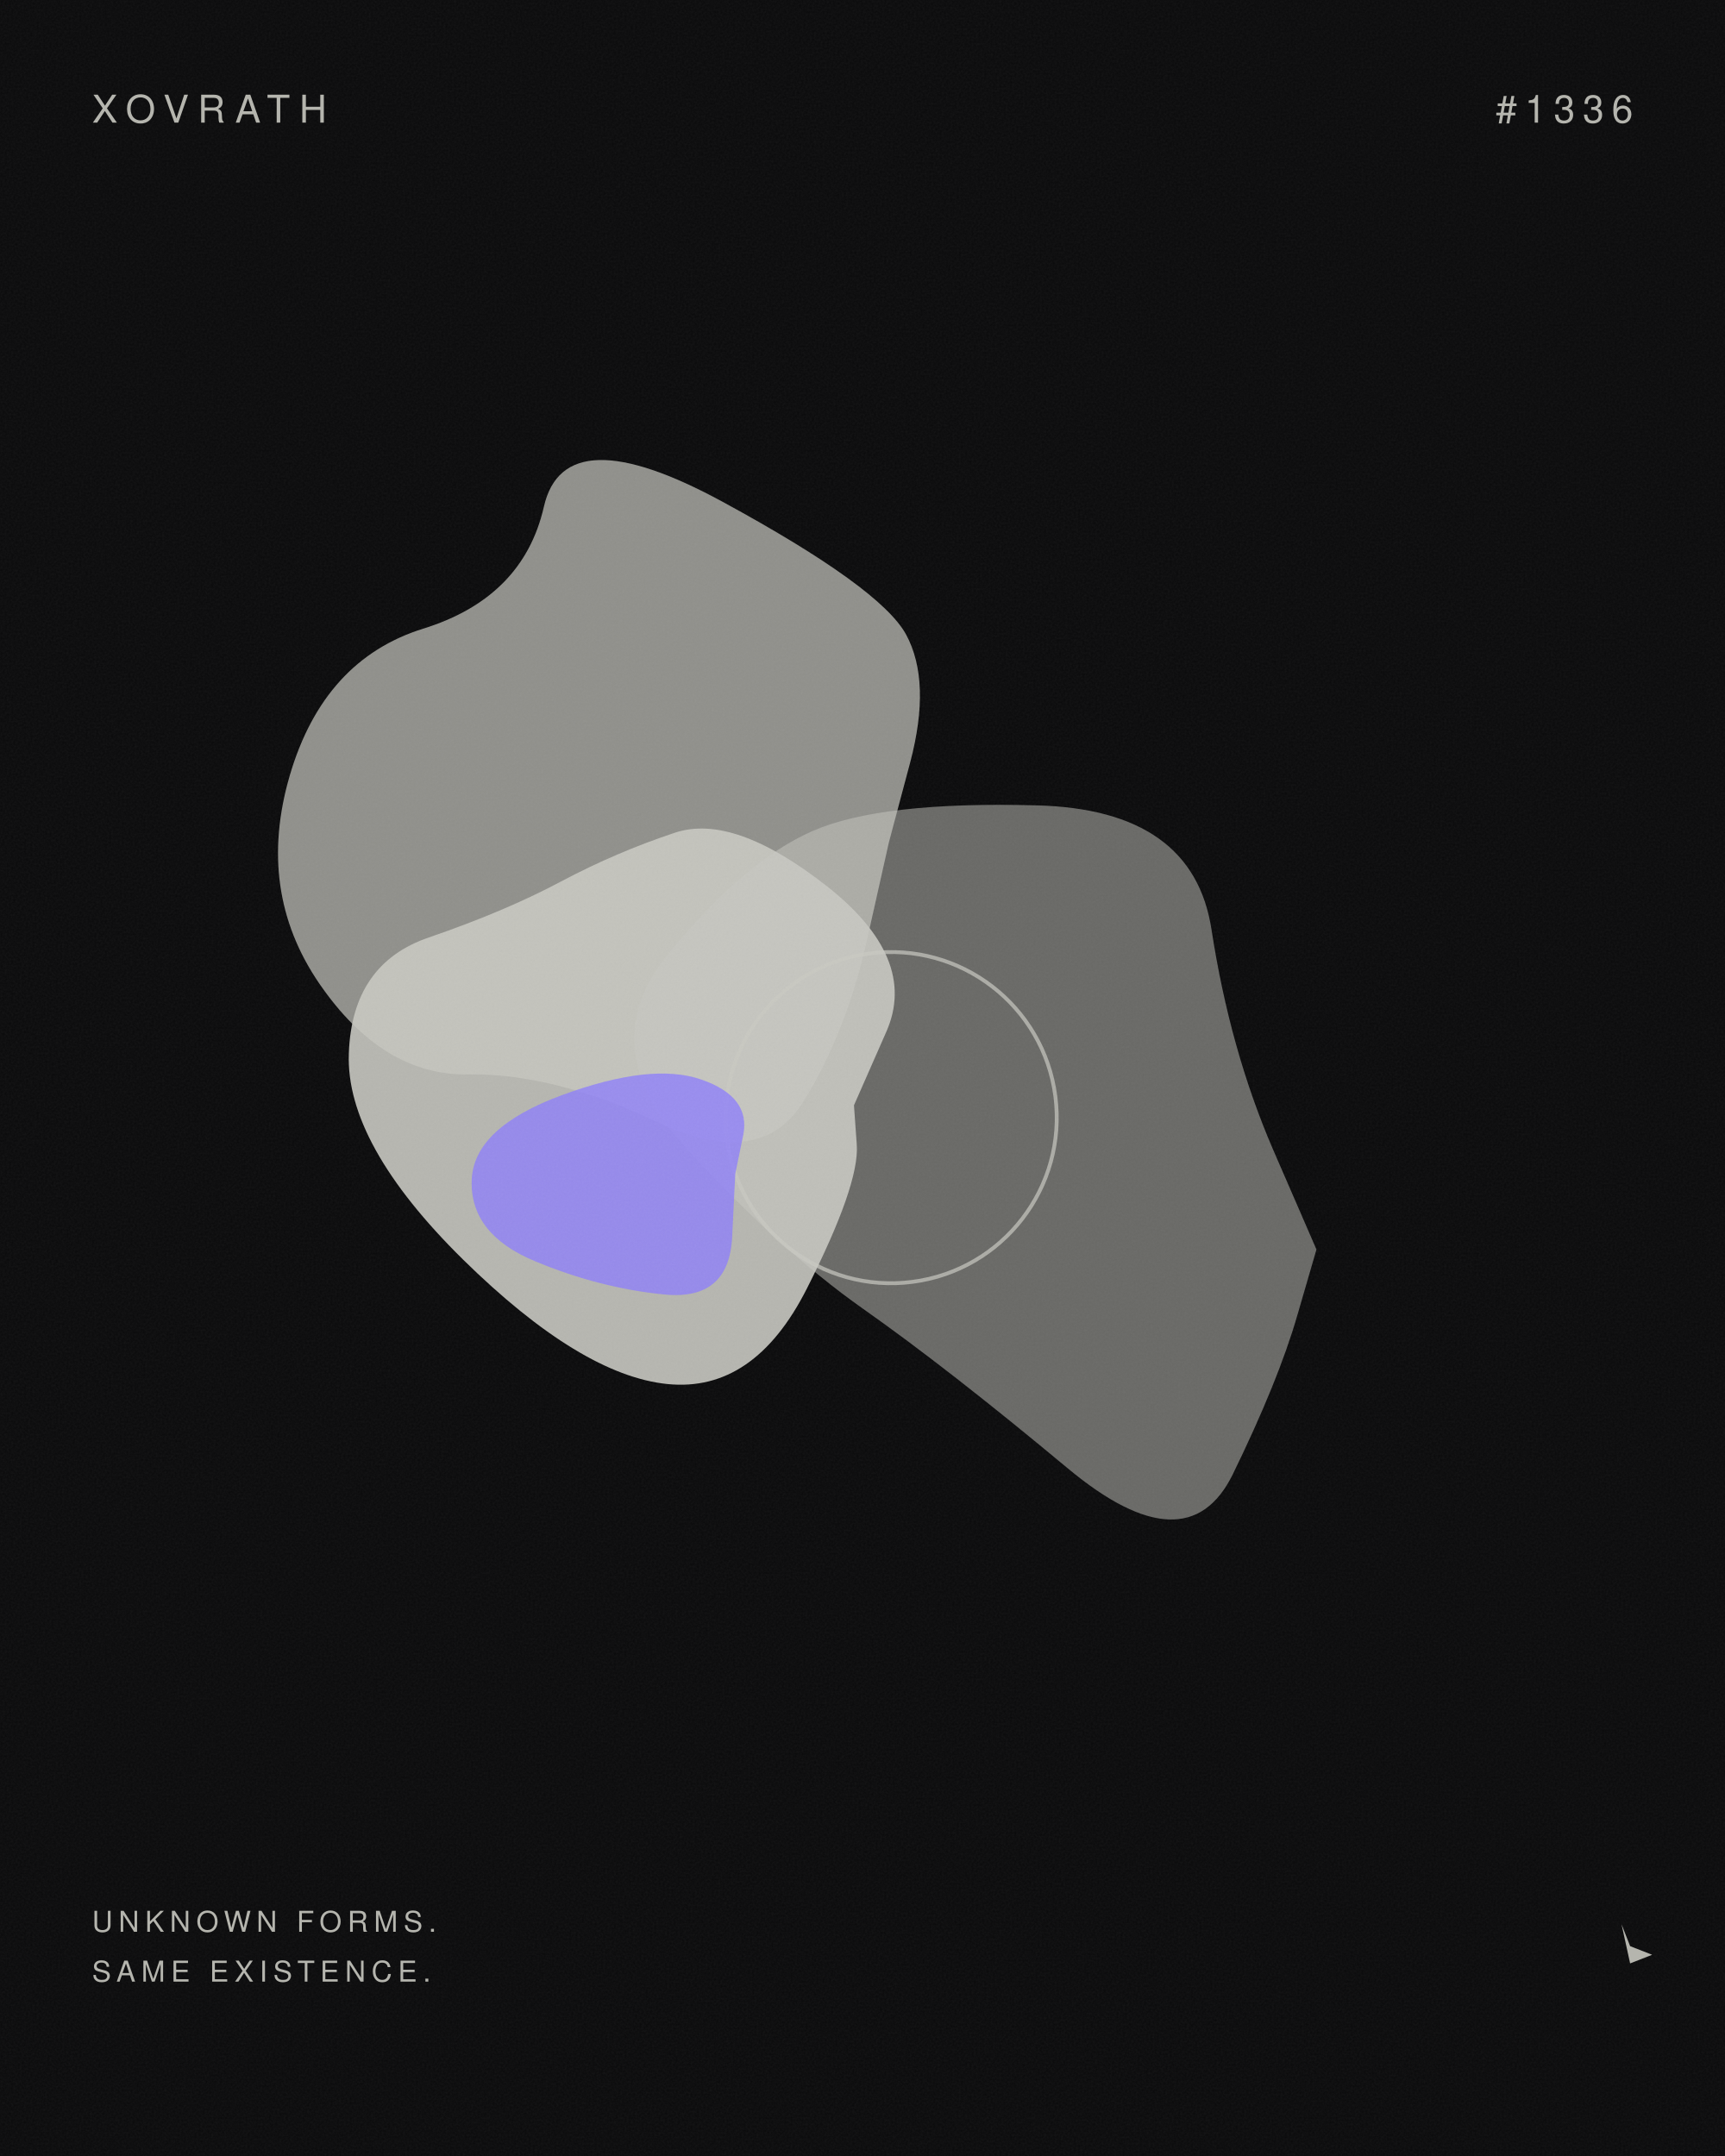
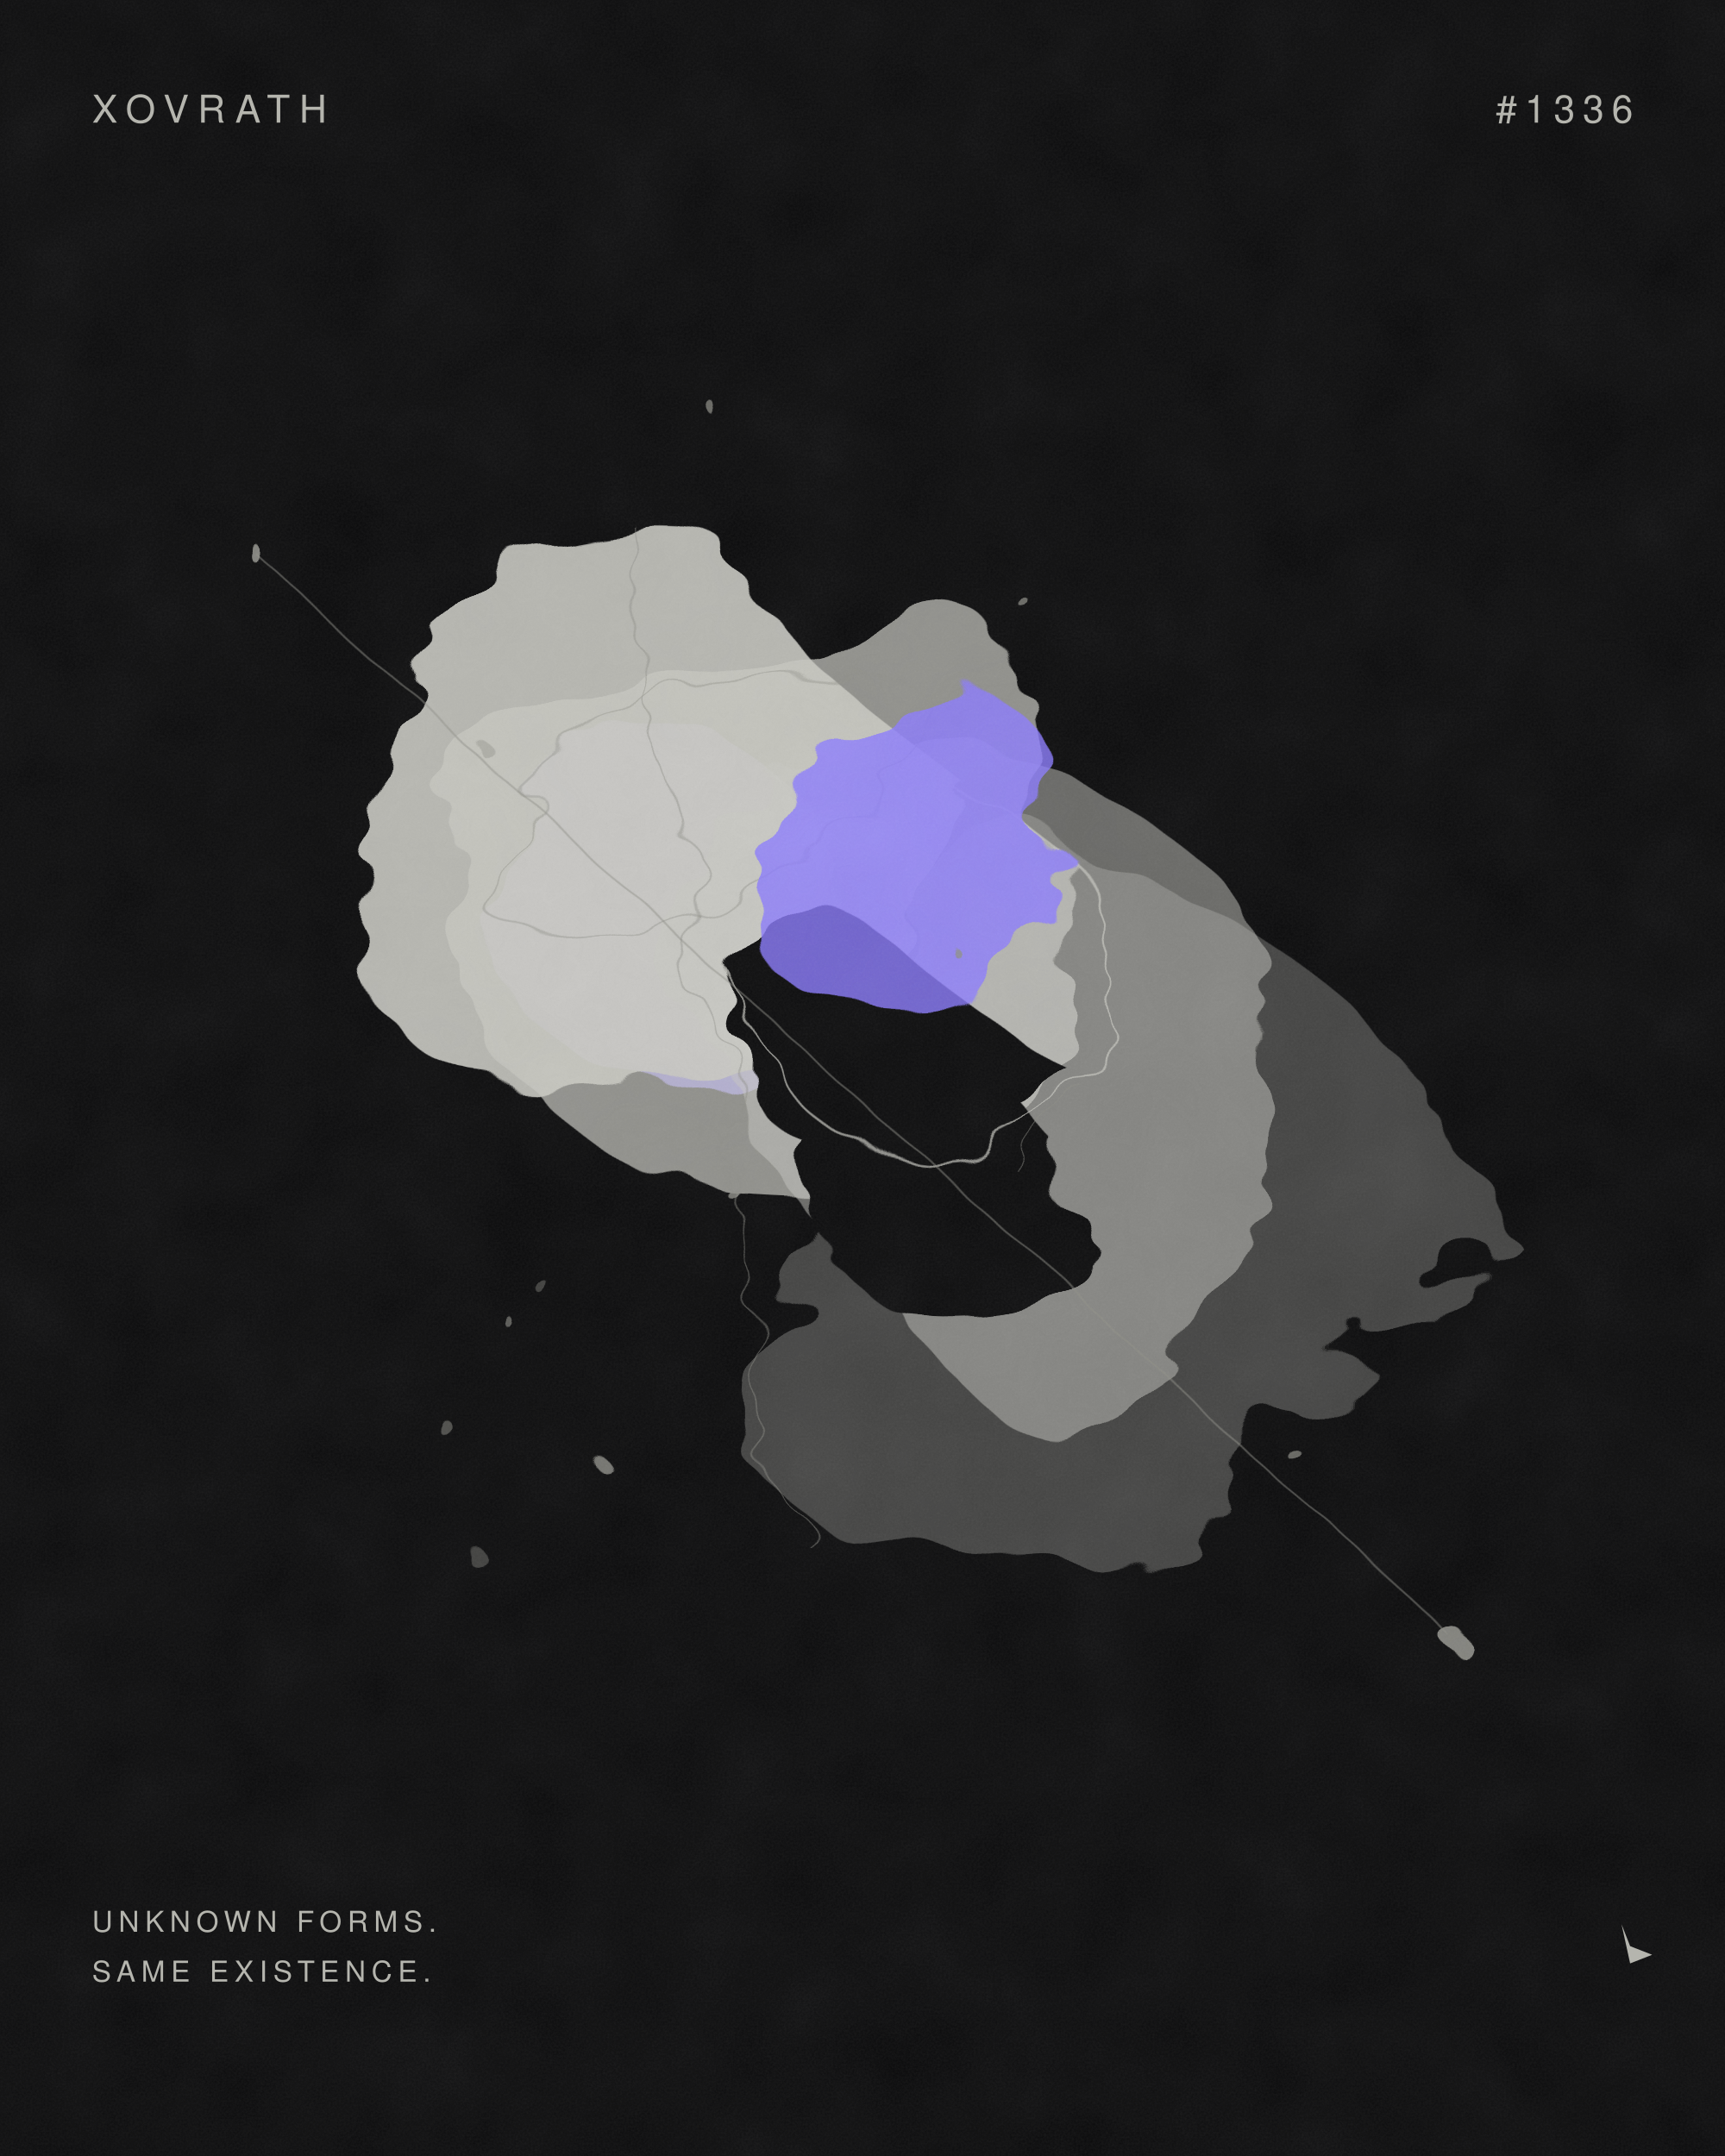
<svg xmlns="http://www.w3.org/2000/svg" viewBox="0 0 900 1125" width="900" height="1125">
+   <defs>
+     <filter id="warp" x="-20%" y="-20%" width="140%" height="140%">
+       <feTurbulence type="fractalNoise" baseFrequency="0.012 0.02" numOctaves="3" seed="75" result="n" />
+       <feDisplacementMap in="SourceGraphic" in2="n" scale="55" />
+     </filter>
+     <filter id="g">
+       <feTurbulence type="fractalNoise" baseFrequency="0.9" numOctaves="2" stitchTiles="stitch" />
+       <feColorMatrix type="saturate" values="0" />
+     </filter>
+     <filter id="g2">
+       <feTurbulence type="fractalNoise" baseFrequency="0.02" numOctaves="4" seed="3" stitchTiles="stitch" />
+       <feColorMatrix type="saturate" values="0" />
+     </filter>
+   </defs>
  <rect width="900" height="1125" fill="#0a0a0b" />
  <g transform="rotate(-7.4 450 545)">
-     <path d="M 441.5 575.9 Q 441.5 575.9 440.3 596.5 Q 439.1 617.2 404.8 667.6 Q 370.5 718 326.2 707.6 Q 282 697.2 228.9 629.5 Q 175.9 561.7 183.6 515.3 Q 191.2 468.9 232.8 460.5 Q 274.3 452 305 440.4 Q 335.7 428.9 367.3 422.8 Q 398.9 416.7 441.9 460.4 Q 484.9 504.1 463.2 540 Z" fill="#c9c9c2" fill-opacity="0.9" />
-     <path d="M 477.2 442.3 Q 477.2 442.3 459.8 490 Q 442.5 537.8 415.5 570.7 Q 388.6 603.5 338.5 571.3 Q 288.4 539.1 244 534 Q 199.6 529 173 476.9 Q 146.5 424.8 171.8 367.2 Q 197.2 309.6 250.8 300.3 Q 304.5 290.9 321.3 245.3 Q 338.1 199.7 414.1 254.8 Q 490 309.8 500.1 335.8 Q 510.1 361.8 493.7 402.1 Z" fill="#c9c9c2" fill-opacity="0.7" />
-     <path d="M 671.1 681.6 Q 671.1 681.6 656.8 714.3 Q 642.6 747 612.7 792.3 Q 582.7 837.6 527.5 777.9 Q 472.2 718.2 432.5 681.8 Q 392.8 645.3 351.5 586.5 Q 310.1 527.7 355.7 484.9 Q 401.3 442 438.5 431.2 Q 475.7 420.3 556.3 433 Q 636.9 445.6 638.3 509.1 Q 639.8 572.6 655.4 627.1 Z" fill="#c9c9c2" fill-opacity="0.5" />
-     <circle cx="459.9" cy="584.8" r="86.4" fill="none" stroke="#c9c9c2" stroke-width="2" opacity="0.7" />
-     <path d="M 375.5 603.3 Q 375.5 603.3 369.6 636 Q 363.6 668.8 330.4 661 Q 297.3 653.3 265.9 635.1 Q 234.4 616.9 238.6 589.5 Q 242.7 562 291.2 551 Q 339.6 540 364.2 552.3 Q 388.8 564.5 382.2 583.9 Z" fill="#8b7bff" fill-opacity="0.75" />
+     <g filter="url(#warp)">
+       <circle cx="356.9" cy="459.7" r="89.7" fill="#8b7bff" fill-opacity="0.92" />
+       <path d="M 526.4 422.7 Q 526.4 422.7 497.1 469.2 Q 467.7 515.7 373.1 539.5 Q 278.6 563.3 233.7 529.4 Q 188.9 495.4 202.7 448.4 Q 216.6 401.5 226.8 363.9 Q 237.1 326.4 257.2 293.7 Q 277.3 261 347.4 261 Q 417.6 261 419.4 289.8 Q 421.1 318.6 473.8 370.6 Z" fill="#c9c9c2" fill-opacity="0.9" />
+       <path d="M 565.8 485.3 Q 565.8 485.3 549.9 547.7 Q 534 610.2 496.4 620.2 Q 458.8 630.2 384.3 615.5 Q 309.9 600.9 270.5 537.6 Q 231.2 474.4 249.1 408.3 Q 266.9 342.2 324.2 344.2 Q 381.5 346.2 468.4 328.8 Q 555.3 311.3 557.6 365.3 Q 559.8 419.2 562.8 452.2 Z" fill="#c9c9c2" fill-opacity="0.7" />
+       <path d="M 641.8 643 Q 641.8 643 623.7 677.4 Q 605.6 711.9 566.8 753.6 Q 528 795.3 481 730 Q 434 664.7 404.5 618.8 Q 374.9 572.9 357.5 503 Q 340 433.1 400.8 408.2 Q 461.6 383.2 504 389.3 Q 546.4 395.5 610.6 447.5 Q 674.9 499.5 658.3 571.2 Z" fill="#c9c9c2" fill-opacity="0.5" />
+       <path d="M 765.6 682.6 Q 765.6 682.6 701.6 727.7 Q 637.5 772.9 600.7 805.6 Q 563.9 838.2 485.6 825.1 Q 407.2 812 379.2 772.9 Q 351.2 733.7 398.9 666.2 Q 446.7 598.7 473.7 515.2 Q 500.8 431.6 553.6 448.2 Q 606.5 464.9 671.9 523.7 Q 737.2 582.5 751.4 632.5 Z" fill="#c9c9c2" fill-opacity="0.3" />
+       <path d="M 550.5 567.2 Q 550.5 567.2 516.3 593.8 Q 482 620.3 461.6 615.6 Q 441.1 611 404.1 583.9 Q 367.2 556.9 383.9 521.2 Q 400.7 485.5 419 471.1 Q 437.4 456.6 467.8 490.2 Q 498.2 523.9 524.3 545.5 Z" fill="#0a0a0b" />
+       <path d="M 552.8 617.8 Q 552.8 617.8 539.9 653.6 Q 527 689.4 478.7 686.5 Q 430.4 683.5 419.7 652.1 Q 409 620.7 409.4 597.1 Q 409.8 573.6 435.2 543.5 Q 460.7 513.5 490.3 544.2 Q 520 574.9 536.4 596.4 Z" fill="#0a0a0b" />
+       <ellipse cx="488.3" cy="514" rx="96.4" ry="93.5" fill="none" stroke="#c9c9c2" stroke-width="1.2" opacity="0.7" transform="rotate(15.6 488.3 514)" />
+       <ellipse cx="381.6" cy="406.5" rx="124.3" ry="51.3" fill="none" stroke="#8f8f88" stroke-width="1.2" opacity="0.4" transform="rotate(-19.9 381.6 406.5)" />
+       <line x1="171.3" y1="252.4" x2="724.4" y2="900.6" stroke="#8f8f88" stroke-width="1" opacity="0.5" />
+       <circle cx="171.3" cy="252.4" r="4.1" fill="#8f8f88" opacity="0.9" />
+       <circle cx="724.4" cy="900.6" r="5.8" fill="#8f8f88" opacity="0.9" />
+       <circle cx="195.9" cy="702.6" r="3.9" fill="#8f8f88" opacity="0.5" />
+       <circle cx="412.7" cy="203.3" r="2.9" fill="#8f8f88" opacity="0.7" />
+       <circle cx="223" cy="791.4" r="4.9" fill="#8f8f88" opacity="0.4" />
+       <circle cx="282.8" cy="375.2" r="3.5" fill="#8f8f88" opacity="0.4" />
+       <circle cx="373.4" cy="614" r="2.9" fill="#8f8f88" opacity="0.8" />
+       <circle cx="654.4" cy="794.8" r="3.2" fill="#8f8f88" opacity="0.7" />
+       <circle cx="564.5" cy="328.3" r="2.7" fill="#8f8f88" opacity="0.7" />
+       <circle cx="269.1" cy="650.1" r="3.6" fill="#8f8f88" opacity="0.4" />
+       <circle cx="246.2" cy="662.7" r="2.6" fill="#8f8f88" opacity="0.6" />
+       <path d="M 555.5 491.9 Q 555.5 491.9 531.4 513.7 Q 507.2 535.5 475.3 530.3 Q 443.4 525 422.4 513.1 Q 401.4 501.2 406.4 454.2 Q 411.5 407.1 460.8 379.4 Q 510.2 351.6 542.4 374 Q 574.6 396.5 565.1 444.2 Z" fill="#8b7bff" fill-opacity="0.8" />
+       <circle cx="504.1" cy="503" r="2.1" fill="#8f8f88" opacity="0.8" />
+       <line x1="363.7" y1="258.7" x2="380.6" y2="793.1" stroke="#8f8f88" stroke-width="1" opacity="0.45" />
+       <line x1="526.3" y1="625.6" x2="562.8" y2="583.3" stroke="#8f8f88" stroke-width="1" opacity="0.45" />
+       <circle cx="285.9" cy="743.6" r="3.4" fill="#8f8f88" opacity="0.8" />
+     </g>
  </g>
-   <filter id="g">
-     <feTurbulence type="fractalNoise" baseFrequency="0.9" numOctaves="2" stitchTiles="stitch" />
-     <feColorMatrix type="saturate" values="0" />
-   </filter>
-   <rect width="900" height="1125" filter="url(#g)" opacity="0.06" />
+   <rect width="900" height="1125" filter="url(#g)" opacity="0.07" />
+   <rect width="900" height="1125" filter="url(#g2)" opacity="0.06" />
  <text x="48" y="64" font-family="Helvetica, Arial, sans-serif" font-size="20" letter-spacing="5" fill="#b5b5ae">XOVRATH</text>
  <text x="852" y="64" text-anchor="end" font-family="Helvetica, Arial, sans-serif" font-size="20" letter-spacing="4" fill="#b5b5ae">#1336</text>
  <text x="48" y="1008" font-family="Helvetica, Arial, sans-serif" font-size="15" letter-spacing="3" fill="#b5b5ae">UNKNOWN FORMS.</text>
  <text x="48" y="1034" font-family="Helvetica, Arial, sans-serif" font-size="15" letter-spacing="3" fill="#b5b5ae">SAME EXISTENCE.</text>
  <path d="M 846 1004 L 850.5 1015.5 L 862 1020 L 850.5 1024.5 Z" fill="#b5b5ae" />
</svg>
